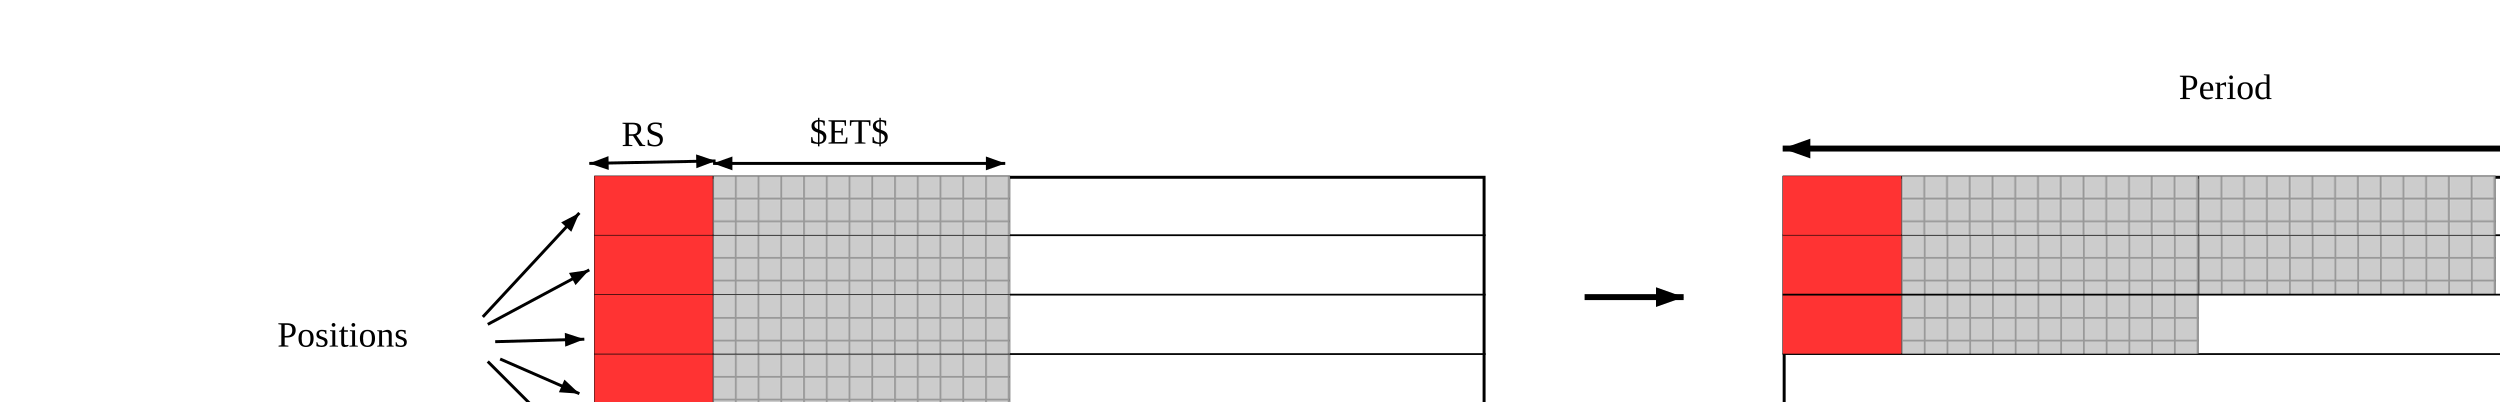
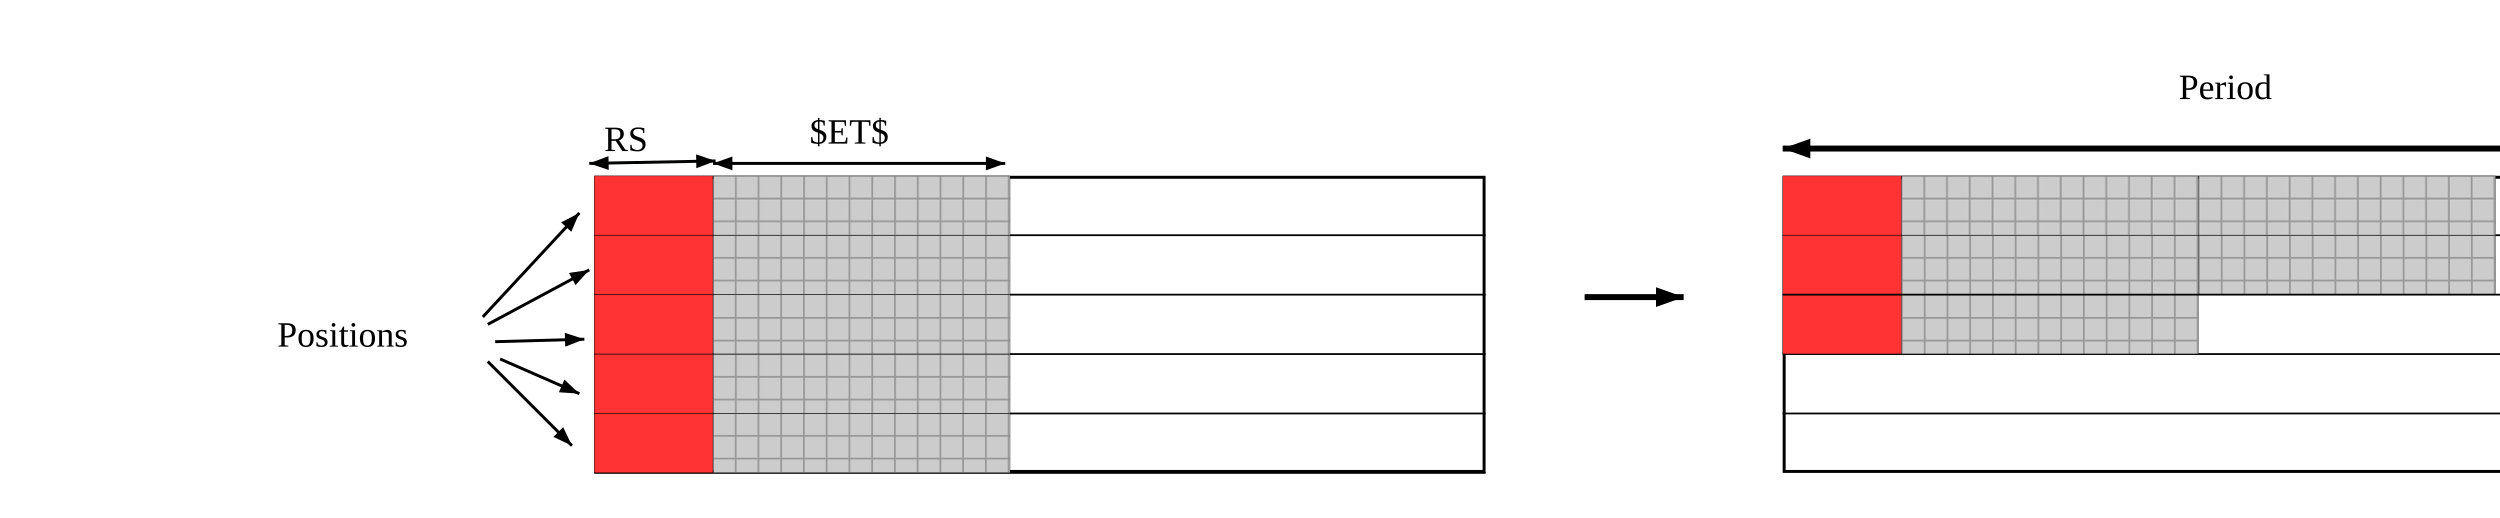
<svg xmlns="http://www.w3.org/2000/svg" xmlns:ns1="http://latexdraw.sourceforge.net/namespaces/latexdraw" version="1.1" baseProfile="full">
  <g>
-     <g ns1:type="rectangle" id="id1065622588">
+     <g ns1:type="rectangle" id="id1864062110">
      <rect x="200.5" y="59.667" width="299.0" height="99.0" ns1:borderPos="outer" stroke-width="1.0" stroke="black" fill="none" />
    </g>
-     <g ns1:type="joinedLines" id="id865069646">
+     <g ns1:type="joinedLines" id="id1643411989">
      <polyline points="200.0,79.167 500.0,79.167 " stroke-width="0.6" stroke="black" ns1:rotationAngle="0.0" />
    </g>
-     <g ns1:type="rectangle" id="id422619706">
-       <rect x="240.05" y="59.217" width="99.9" height="19.9" ns1:borderPos="outer" stroke-width="0.1" stroke="black" fill="url(#pattern422619706)" />
-     </g>
-     <g ns1:type="rectangle" id="id895703061">
+     <g ns1:type="rectangle" id="id321657918">
+       <rect x="240.05" y="59.217" width="99.9" height="19.9" ns1:borderPos="outer" stroke-width="0.1" stroke="black" fill="url(#pattern321657918)" />
+     </g>
+     <g ns1:type="rectangle" id="id1913421519">
      <rect x="200.05" y="59.217" width="39.9" height="19.9" ns1:borderPos="outer" stroke-width="0.1" stroke="black" fill="#ff3333" />
    </g>
-     <g ns1:type="text" id="id386278249" fill="black" ns1:position="bl">
-       <text x="209.167" y="49.167"> RS</text>
-     </g>
-     <g ns1:type="joinedLines" id="id948593260">
-       <polyline points="195.0,71.667 162.5,106.667 " stroke-width="1.0" stroke="black" ns1:rotationAngle="0.0" marker-start="url(#arrow0-948593260)" />
-     </g>
-     <g ns1:type="joinedLines" id="id1287379958">
-       <polyline points="198.333,90.833 164.167,109.167 " stroke-width="1.0" stroke="black" ns1:rotationAngle="0.0" marker-start="url(#arrow0-1287379958)" />
-     </g>
-     <g ns1:type="joinedLines" id="id24257101">
-       <polyline points="196.667,114.167 166.667,115 " stroke-width="1.0" stroke="black" ns1:rotationAngle="0.0" marker-start="url(#arrow0-24257101)" />
-     </g>
-     <g ns1:type="joinedLines" id="id1287079753">
-       <polyline points="195.0,132.5 168.333,120.833 " stroke-width="1.0" stroke="black" ns1:rotationAngle="0.0" marker-start="url(#arrow0-1287079753)" />
-     </g>
-     <g ns1:type="joinedLines" id="id856387448">
-       <polyline points="192.5,150 164.167,121.667 " stroke-width="1.0" stroke="black" ns1:rotationAngle="0.0" marker-start="url(#arrow0-856387448)" />
-     </g>
-     <g ns1:type="text" id="id1752677742" fill="black" ns1:position="bl">
+     <g ns1:type="text" id="id1944213723" fill="black" ns1:position="bl">
+       <text x="203.333" y="50.833"> RS</text>
+     </g>
+     <g ns1:type="joinedLines" id="id1644800622">
+       <polyline points="195.0,71.667 162.5,106.667 " stroke-width="1.0" stroke="black" ns1:rotationAngle="0.0" marker-start="url(#arrow0-1644800622)" />
+     </g>
+     <g ns1:type="joinedLines" id="id1616866660">
+       <polyline points="198.333,90.833 164.167,109.167 " stroke-width="1.0" stroke="black" ns1:rotationAngle="0.0" marker-start="url(#arrow0-1616866660)" />
+     </g>
+     <g ns1:type="joinedLines" id="id779044259">
+       <polyline points="196.667,114.167 166.667,115 " stroke-width="1.0" stroke="black" ns1:rotationAngle="0.0" marker-start="url(#arrow0-779044259)" />
+     </g>
+     <g ns1:type="joinedLines" id="id503718214">
+       <polyline points="195.0,132.5 168.333,120.833 " stroke-width="1.0" stroke="black" ns1:rotationAngle="0.0" marker-start="url(#arrow0-503718214)" />
+     </g>
+     <g ns1:type="joinedLines" id="id502559253">
+       <polyline points="192.5,150 164.167,121.667 " stroke-width="1.0" stroke="black" ns1:rotationAngle="0.0" marker-start="url(#arrow0-502559253)" />
+     </g>
+     <g ns1:type="text" id="id669615697" fill="black" ns1:position="bl">
      <text x="93.333" y="116.667">Positions</text>
    </g>
-     <g ns1:type="text" id="id1394824111" fill="black" ns1:position="bl">
+     <g ns1:type="text" id="id1873154786" fill="black" ns1:position="bl">
      <text x="915.833" y="113.333">Slot</text>
    </g>
-     <g ns1:type="joinedLines" id="id709580118">
-       <polyline points="913.333,160 913.333,60.833 " stroke-width="1.1" stroke="black" ns1:rotationAngle="0.0" marker-start="url(#arrow0-709580118)" marker-end="url(#arrow1-709580118)" />
-     </g>
-     <g ns1:type="text" id="id1302093365" fill="black" ns1:position="bl">
+     <g ns1:type="joinedLines" id="id782194371">
+       <polyline points="913.333,160 913.333,60.833 " stroke-width="1.1" stroke="black" ns1:rotationAngle="0.0" marker-start="url(#arrow0-782194371)" marker-end="url(#arrow1-782194371)" />
+     </g>
+     <g ns1:type="text" id="id445764066" fill="black" ns1:position="bl">
      <text x="272.5" y="48.333">$ET$</text>
    </g>
-     <g ns1:type="joinedLines" id="id1024279349">
-       <polyline points="240.0,55 338.333,55 " stroke-width="1.0" stroke="black" ns1:rotationAngle="0.0" marker-start="url(#arrow0-1024279349)" marker-end="url(#arrow1-1024279349)" />
-     </g>
-     <g ns1:type="joinedLines" id="id142948755">
-       <polyline points="198.333,55.0 240.833,54.167 " stroke-width="1.0" stroke="black" ns1:rotationAngle="0.0" marker-start="url(#arrow0-142948755)" marker-end="url(#arrow1-142948755)" />
-     </g>
-     <g ns1:type="joinedLines" id="id1879332966">
+     <g ns1:type="joinedLines" id="id1324135741">
+       <polyline points="240.0,55 338.333,55 " stroke-width="1.0" stroke="black" ns1:rotationAngle="0.0" marker-start="url(#arrow0-1324135741)" marker-end="url(#arrow1-1324135741)" />
+     </g>
+     <g ns1:type="joinedLines" id="id1297643911">
+       <polyline points="198.333,55.0 240.833,54.167 " stroke-width="1.0" stroke="black" ns1:rotationAngle="0.0" marker-start="url(#arrow0-1297643911)" marker-end="url(#arrow1-1297643911)" />
+     </g>
+     <g ns1:type="joinedLines" id="id1924967509">
      <polyline points="200.0,99.167 500.0,99.167 " stroke-width="0.6" stroke="black" ns1:rotationAngle="0.0" />
    </g>
-     <g ns1:type="rectangle" id="id1860730511">
-       <rect x="240.05" y="79.217" width="99.9" height="19.9" ns1:borderPos="outer" stroke-width="0.1" stroke="black" fill="url(#pattern1860730511)" />
-     </g>
-     <g ns1:type="rectangle" id="id649735210">
+     <g ns1:type="rectangle" id="id1226934821">
+       <rect x="240.05" y="79.217" width="99.9" height="19.9" ns1:borderPos="outer" stroke-width="0.1" stroke="black" fill="url(#pattern1226934821)" />
+     </g>
+     <g ns1:type="rectangle" id="id302916656">
      <rect x="200.05" y="79.217" width="39.9" height="19.9" ns1:borderPos="outer" stroke-width="0.1" stroke="black" fill="#ff3333" />
    </g>
-     <g ns1:type="joinedLines" id="id1085977343">
+     <g ns1:type="joinedLines" id="id1243976055">
      <polyline points="200.0,119.167 500.0,119.167 " stroke-width="0.6" stroke="black" ns1:rotationAngle="0.0" />
    </g>
-     <g ns1:type="rectangle" id="id1071436676">
-       <rect x="240.05" y="99.217" width="99.9" height="19.9" ns1:borderPos="outer" stroke-width="0.1" stroke="black" fill="url(#pattern1071436676)" />
-     </g>
-     <g ns1:type="rectangle" id="id452037369">
+     <g ns1:type="rectangle" id="id325196365">
+       <rect x="240.05" y="99.217" width="99.9" height="19.9" ns1:borderPos="outer" stroke-width="0.1" stroke="black" fill="url(#pattern325196365)" />
+     </g>
+     <g ns1:type="rectangle" id="id2015845986">
      <rect x="200.05" y="99.217" width="39.9" height="19.9" ns1:borderPos="outer" stroke-width="0.1" stroke="black" fill="#ff3333" />
    </g>
-     <g ns1:type="joinedLines" id="id146645813">
+     <g ns1:type="joinedLines" id="id2134913892">
      <polyline points="200.0,139.167 500.0,139.167 " stroke-width="0.6" stroke="black" ns1:rotationAngle="0.0" />
    </g>
-     <g ns1:type="rectangle" id="id1583458146">
-       <rect x="240.05" y="119.217" width="99.9" height="19.9" ns1:borderPos="outer" stroke-width="0.1" stroke="black" fill="url(#pattern1583458146)" />
-     </g>
-     <g ns1:type="rectangle" id="id1244060448">
+     <g ns1:type="rectangle" id="id1561251680">
+       <rect x="240.05" y="119.217" width="99.9" height="19.9" ns1:borderPos="outer" stroke-width="0.1" stroke="black" fill="url(#pattern1561251680)" />
+     </g>
+     <g ns1:type="rectangle" id="id1087195240">
      <rect x="200.05" y="119.217" width="39.9" height="19.9" ns1:borderPos="outer" stroke-width="0.1" stroke="black" fill="#ff3333" />
    </g>
-     <g ns1:type="joinedLines" id="id1542093756">
+     <g ns1:type="joinedLines" id="id912485096">
      <polyline points="200.0,159.167 500.0,159.167 " stroke-width="0.6" stroke="black" ns1:rotationAngle="0.0" />
    </g>
-     <g ns1:type="rectangle" id="id857035851">
-       <rect x="240.05" y="139.217" width="99.9" height="19.9" ns1:borderPos="outer" stroke-width="0.1" stroke="black" fill="url(#pattern857035851)" />
-     </g>
-     <g ns1:type="rectangle" id="id795254191">
+     <g ns1:type="rectangle" id="id1718297240">
+       <rect x="240.05" y="139.217" width="99.9" height="19.9" ns1:borderPos="outer" stroke-width="0.1" stroke="black" fill="url(#pattern1718297240)" />
+     </g>
+     <g ns1:type="rectangle" id="id950260627">
      <rect x="200.05" y="139.217" width="39.9" height="19.9" ns1:borderPos="outer" stroke-width="0.1" stroke="black" fill="#ff3333" />
    </g>
-     <g ns1:type="joinedLines" id="id1256721495">
-       <polyline points="533.333,100 566.667,100 " stroke-width="2.0" stroke="black" ns1:rotationAngle="0.0" marker-end="url(#arrow1-1256721495)" />
-     </g>
-     <g ns1:type="rectangle" id="id1063559312">
+     <g ns1:type="joinedLines" id="id922142991">
+       <polyline points="533.333,100 566.667,100 " stroke-width="2.0" stroke="black" ns1:rotationAngle="0.0" marker-end="url(#arrow1-922142991)" />
+     </g>
+     <g ns1:type="rectangle" id="id1399398334">
      <rect x="600.5" y="59.667" width="299.0" height="99.0" ns1:borderPos="outer" stroke-width="1.0" stroke="black" fill="none" />
    </g>
-     <g ns1:type="joinedLines" id="id1404027455">
+     <g ns1:type="joinedLines" id="id1760581370">
      <polyline points="600.0,79.167 900.0,79.167 " stroke-width="0.6" stroke="black" ns1:rotationAngle="0.0" />
    </g>
-     <g ns1:type="joinedLines" id="id1265720949">
+     <g ns1:type="joinedLines" id="id89638915">
      <polyline points="900.0,119.167 600.0,119.167 " stroke-width="0.6" stroke="black" ns1:rotationAngle="0.0" />
    </g>
-     <g ns1:type="joinedLines" id="id1079275872">
+     <g ns1:type="joinedLines" id="id1972132416">
      <polyline points="900.0,139.167 600.0,139.167 " stroke-width="0.6" stroke="black" ns1:rotationAngle="0.0" />
    </g>
-     <g ns1:type="rectangle" id="id145923207">
-       <rect x="640.05" y="59.217" width="99.9" height="19.9" ns1:borderPos="outer" stroke-width="0.1" stroke="black" fill="url(#pattern145923207)" />
-     </g>
-     <g ns1:type="rectangle" id="id962439425">
-       <rect x="740.05" y="59.217" width="99.9" height="19.9" ns1:borderPos="outer" stroke-width="0.1" stroke="black" fill="url(#pattern962439425)" />
-     </g>
-     <g ns1:type="rectangle" id="id1672022654">
+     <g ns1:type="rectangle" id="id354919042">
+       <rect x="640.05" y="59.217" width="99.9" height="19.9" ns1:borderPos="outer" stroke-width="0.1" stroke="black" fill="url(#pattern354919042)" />
+     </g>
+     <g ns1:type="rectangle" id="id286923750">
+       <rect x="740.05" y="59.217" width="99.9" height="19.9" ns1:borderPos="outer" stroke-width="0.1" stroke="black" fill="url(#pattern286923750)" />
+     </g>
+     <g ns1:type="rectangle" id="id1283160841">
      <rect x="600.05" y="59.217" width="39.9" height="19.9" ns1:borderPos="outer" stroke-width="0.1" stroke="black" fill="#ff3333" />
    </g>
-     <g ns1:type="rectangle" id="id1706646436">
-       <rect x="640.05" y="79.217" width="99.9" height="19.9" ns1:borderPos="outer" stroke-width="0.1" stroke="black" fill="url(#pattern1706646436)" />
-     </g>
-     <g ns1:type="rectangle" id="id777451129">
-       <rect x="740.05" y="79.217" width="99.9" height="19.9" ns1:borderPos="outer" stroke-width="0.1" stroke="black" fill="url(#pattern777451129)" />
-     </g>
-     <g ns1:type="rectangle" id="id2010806244">
+     <g ns1:type="rectangle" id="id323715995">
+       <rect x="640.05" y="79.217" width="99.9" height="19.9" ns1:borderPos="outer" stroke-width="0.1" stroke="black" fill="url(#pattern323715995)" />
+     </g>
+     <g ns1:type="rectangle" id="id1741263932">
+       <rect x="740.05" y="79.217" width="99.9" height="19.9" ns1:borderPos="outer" stroke-width="0.1" stroke="black" fill="url(#pattern1741263932)" />
+     </g>
+     <g ns1:type="rectangle" id="id26211655">
      <rect x="600.05" y="79.217" width="39.9" height="19.9" ns1:borderPos="outer" stroke-width="0.1" stroke="black" fill="#ff3333" />
    </g>
-     <g ns1:type="rectangle" id="id1412005921">
-       <rect x="640.05" y="99.217" width="99.9" height="19.9" ns1:borderPos="outer" stroke-width="0.1" stroke="black" fill="url(#pattern1412005921)" />
-     </g>
-     <g ns1:type="rectangle" id="id598936571">
+     <g ns1:type="rectangle" id="id846829010">
+       <rect x="640.05" y="99.217" width="99.9" height="19.9" ns1:borderPos="outer" stroke-width="0.1" stroke="black" fill="url(#pattern846829010)" />
+     </g>
+     <g ns1:type="rectangle" id="id1036398185">
      <rect x="600.05" y="99.217" width="39.9" height="19.9" ns1:borderPos="outer" stroke-width="0.1" stroke="black" fill="#ff3333" />
    </g>
-     <g ns1:type="joinedLines" id="id1554499288">
+     <g ns1:type="joinedLines" id="id248342597">
      <polyline points="900.0,99.167 600.0,99.167 " stroke-width="0.6" stroke="black" ns1:rotationAngle="0.0" />
    </g>
-     <g ns1:type="joinedLines" id="id1026461384">
-       <polyline points="600,50 900,50 " stroke-width="2.0" stroke="black" ns1:rotationAngle="0.0" marker-start="url(#arrow0-1026461384)" marker-end="url(#arrow1-1026461384)" />
-     </g>
-     <g ns1:type="text" id="id53009883" fill="black" ns1:position="bl">
+     <g ns1:type="joinedLines" id="id800098604">
+       <polyline points="600,50 900,50 " stroke-width="2.0" stroke="black" ns1:rotationAngle="0.0" marker-start="url(#arrow0-800098604)" marker-end="url(#arrow1-800098604)" />
+     </g>
+     <g ns1:type="text" id="id1985871524" fill="black" ns1:position="bl">
      <text x="733.333" y="33.333">Period</text>
+     </g>
+     <g ns1:type="rectangle" id="id906196799">
+       <rect x="200.05" y="179.217" width="19.9" height="19.9" ns1:borderPos="outer" stroke-width="0.1" stroke="black" fill="#ff3333" />
+     </g>
+     <g ns1:type="rectangle" id="id1343699105">
+       <rect x="360.05" y="179.217" width="19.9" height="19.9" ns1:borderPos="outer" stroke-width="0.1" stroke="black" fill="url(#pattern1343699105)" />
+     </g>
+     <g ns1:type="text" id="id1229500391" fill="black" ns1:position="bl">
+       <text x="227.5" y="195.833">Reservation</text>
+     </g>
+     <g ns1:type="text" id="id1152340334" fill="black" ns1:position="bl">
+       <text x="385" y="195.833">C-RAN Traffic</text>
    </g>
  </g>
  <defs>
-     <pattern ns1:type="crosshatch*" ns1:rotationAngle="0.0" ns1:size="7.055555555555555" patternUnits="userSpaceOnUse" id="pattern422619706" x="0" y="0" width="340" height="79">
+     <pattern ns1:type="crosshatch*" ns1:rotationAngle="0.0" ns1:size="7.055555555555555" patternUnits="userSpaceOnUse" id="pattern321657918" x="0" y="0" width="340" height="79">
      <rect width="340" height="79" fill="#cccccc" stroke="none" />
      <g stroke="#999999" stroke-width="0.6" stroke-dasharray="none">
        <path d="M 240.0 59.167 L 240.0 79.167 M 247.656 59.167 L 247.656 79.167 M 255.311 59.167 L 255.311 79.167 M 262.967 59.167 L 262.967 79.167 M 270.622 59.167 L 270.622 79.167 M 278.278 59.167 L 278.278 79.167 M 285.933 59.167 L 285.933 79.167 M 293.589 59.167 L 293.589 79.167 M 301.244 59.167 L 301.244 79.167 M 308.9 59.167 L 308.9 79.167 M 316.556 59.167 L 316.556 79.167 M 324.211 59.167 L 324.211 79.167 M 331.867 59.167 L 331.867 79.167 M 339.522 59.167 L 339.522 79.167 M 240.0 59.167 L 340.0 59.167 M 240.0 66.822 L 340.0 66.822 M 240.0 74.478 L 340.0 74.478 " />
      </g>
    </pattern>
-     <marker overflow="visible" orient="auto" id="arrow0-948593260">
-       <path d="M 0.0 0.0 L 6.504 2.323 L 6.504 0.0 L 6.504 -2.323 z " ns1:arrSizeNum="2.0" fill="black" />
-     </marker>
-     <marker overflow="visible" orient="auto" id="arrow0-1287379958">
-       <path d="M 0.0 0.0 L 6.504 2.323 L 6.504 0.0 L 6.504 -2.323 z " ns1:arrSizeNum="2.0" fill="black" />
-     </marker>
-     <marker overflow="visible" orient="auto" id="arrow0-24257101">
-       <path d="M 0.0 0.0 L 6.504 2.323 L 6.504 0.0 L 6.504 -2.323 z " ns1:arrSizeNum="2.0" fill="black" />
-     </marker>
-     <marker overflow="visible" orient="auto" id="arrow0-1287079753">
-       <path d="M 0.0 0.0 L 6.504 2.323 L 6.504 0.0 L 6.504 -2.323 z " ns1:arrSizeNum="2.0" fill="black" />
-     </marker>
-     <marker overflow="visible" orient="auto" id="arrow0-856387448">
-       <path d="M 0.0 0.0 L 6.504 2.323 L 6.504 0.0 L 6.504 -2.323 z " ns1:arrSizeNum="2.0" fill="black" />
-     </marker>
-     <marker overflow="visible" orient="auto" id="arrow0-709580118">
+     <marker overflow="visible" orient="auto" id="arrow0-1644800622">
+       <path d="M 0.0 0.0 L 6.504 2.323 L 6.504 0.0 L 6.504 -2.323 z " ns1:arrSizeNum="2.0" fill="black" />
+     </marker>
+     <marker overflow="visible" orient="auto" id="arrow0-1616866660">
+       <path d="M 0.0 0.0 L 6.504 2.323 L 6.504 0.0 L 6.504 -2.323 z " ns1:arrSizeNum="2.0" fill="black" />
+     </marker>
+     <marker overflow="visible" orient="auto" id="arrow0-779044259">
+       <path d="M 0.0 0.0 L 6.504 2.323 L 6.504 0.0 L 6.504 -2.323 z " ns1:arrSizeNum="2.0" fill="black" />
+     </marker>
+     <marker overflow="visible" orient="auto" id="arrow0-503718214">
+       <path d="M 0.0 0.0 L 6.504 2.323 L 6.504 0.0 L 6.504 -2.323 z " ns1:arrSizeNum="2.0" fill="black" />
+     </marker>
+     <marker overflow="visible" orient="auto" id="arrow0-502559253">
+       <path d="M 0.0 0.0 L 6.504 2.323 L 6.504 0.0 L 6.504 -2.323 z " ns1:arrSizeNum="2.0" fill="black" />
+     </marker>
+     <marker overflow="visible" orient="auto" id="arrow0-782194371">
      <path d="M 0.0 0.0 L 8.967 3.203 L 8.967 0.0 L 8.967 -3.203 z " ns1:arrSizeNum="4.0" fill="black" />
    </marker>
-     <marker overflow="visible" orient="auto" id="arrow1-709580118">
+     <marker overflow="visible" orient="auto" id="arrow1-782194371">
      <path d="M 0.0 0.0 L -8.967 3.203 L -8.967 0.0 L -8.967 -3.203 z " ns1:arrSizeNum="4.0" fill="black" />
    </marker>
-     <marker overflow="visible" orient="auto" id="arrow0-1024279349">
-       <path d="M 0.0 0.0 L 6.504 2.323 L 6.504 0.0 L 6.504 -2.323 z " ns1:arrSizeNum="2.0" fill="black" />
-     </marker>
-     <marker overflow="visible" orient="auto" id="arrow1-1024279349">
+     <marker overflow="visible" orient="auto" id="arrow0-1324135741">
+       <path d="M 0.0 0.0 L 6.504 2.323 L 6.504 0.0 L 6.504 -2.323 z " ns1:arrSizeNum="2.0" fill="black" />
+     </marker>
+     <marker overflow="visible" orient="auto" id="arrow1-1324135741">
      <path d="M 0.0 0.0 L -6.504 2.323 L -6.504 0.0 L -6.504 -2.323 z " ns1:arrSizeNum="2.0" fill="black" />
    </marker>
-     <marker overflow="visible" orient="auto" id="arrow0-142948755">
-       <path d="M 0.0 0.0 L 6.504 2.323 L 6.504 0.0 L 6.504 -2.323 z " ns1:arrSizeNum="2.0" fill="black" />
-     </marker>
-     <marker overflow="visible" orient="auto" id="arrow1-142948755">
+     <marker overflow="visible" orient="auto" id="arrow0-1297643911">
+       <path d="M 0.0 0.0 L 6.504 2.323 L 6.504 0.0 L 6.504 -2.323 z " ns1:arrSizeNum="2.0" fill="black" />
+     </marker>
+     <marker overflow="visible" orient="auto" id="arrow1-1297643911">
      <path d="M 0.0 0.0 L -6.504 2.323 L -6.504 0.0 L -6.504 -2.323 z " ns1:arrSizeNum="2.0" fill="black" />
    </marker>
-     <pattern ns1:type="crosshatch*" ns1:rotationAngle="0.0" ns1:size="7.055555555555555" patternUnits="userSpaceOnUse" id="pattern1860730511" x="0" y="0" width="340" height="99">
+     <pattern ns1:type="crosshatch*" ns1:rotationAngle="0.0" ns1:size="7.055555555555555" patternUnits="userSpaceOnUse" id="pattern1226934821" x="0" y="0" width="340" height="99">
      <rect width="340" height="99" fill="#cccccc" stroke="none" />
      <g stroke="#999999" stroke-width="0.6" stroke-dasharray="none">
        <path d="M 240.0 79.167 L 240.0 99.167 M 247.656 79.167 L 247.656 99.167 M 255.311 79.167 L 255.311 99.167 M 262.967 79.167 L 262.967 99.167 M 270.622 79.167 L 270.622 99.167 M 278.278 79.167 L 278.278 99.167 M 285.933 79.167 L 285.933 99.167 M 293.589 79.167 L 293.589 99.167 M 301.244 79.167 L 301.244 99.167 M 308.9 79.167 L 308.9 99.167 M 316.556 79.167 L 316.556 99.167 M 324.211 79.167 L 324.211 99.167 M 331.867 79.167 L 331.867 99.167 M 339.522 79.167 L 339.522 99.167 M 240.0 79.167 L 340.0 79.167 M 240.0 86.822 L 340.0 86.822 M 240.0 94.478 L 340.0 94.478 " />
      </g>
    </pattern>
-     <pattern ns1:type="crosshatch*" ns1:rotationAngle="0.0" ns1:size="7.055555555555555" patternUnits="userSpaceOnUse" id="pattern1071436676" x="0" y="0" width="340" height="119">
+     <pattern ns1:type="crosshatch*" ns1:rotationAngle="0.0" ns1:size="7.055555555555555" patternUnits="userSpaceOnUse" id="pattern325196365" x="0" y="0" width="340" height="119">
      <rect width="340" height="119" fill="#cccccc" stroke="none" />
      <g stroke="#999999" stroke-width="0.6" stroke-dasharray="none">
        <path d="M 240.0 99.167 L 240.0 119.167 M 247.656 99.167 L 247.656 119.167 M 255.311 99.167 L 255.311 119.167 M 262.967 99.167 L 262.967 119.167 M 270.622 99.167 L 270.622 119.167 M 278.278 99.167 L 278.278 119.167 M 285.933 99.167 L 285.933 119.167 M 293.589 99.167 L 293.589 119.167 M 301.244 99.167 L 301.244 119.167 M 308.9 99.167 L 308.9 119.167 M 316.556 99.167 L 316.556 119.167 M 324.211 99.167 L 324.211 119.167 M 331.867 99.167 L 331.867 119.167 M 339.522 99.167 L 339.522 119.167 M 240.0 99.167 L 340.0 99.167 M 240.0 106.822 L 340.0 106.822 M 240.0 114.478 L 340.0 114.478 " />
      </g>
    </pattern>
-     <pattern ns1:type="crosshatch*" ns1:rotationAngle="0.0" ns1:size="7.055555555555555" patternUnits="userSpaceOnUse" id="pattern1583458146" x="0" y="0" width="340" height="139">
+     <pattern ns1:type="crosshatch*" ns1:rotationAngle="0.0" ns1:size="7.055555555555555" patternUnits="userSpaceOnUse" id="pattern1561251680" x="0" y="0" width="340" height="139">
      <rect width="340" height="139" fill="#cccccc" stroke="none" />
      <g stroke="#999999" stroke-width="0.6" stroke-dasharray="none">
        <path d="M 240.0 119.167 L 240.0 139.167 M 247.656 119.167 L 247.656 139.167 M 255.311 119.167 L 255.311 139.167 M 262.967 119.167 L 262.967 139.167 M 270.622 119.167 L 270.622 139.167 M 278.278 119.167 L 278.278 139.167 M 285.933 119.167 L 285.933 139.167 M 293.589 119.167 L 293.589 139.167 M 301.244 119.167 L 301.244 139.167 M 308.9 119.167 L 308.9 139.167 M 316.556 119.167 L 316.556 139.167 M 324.211 119.167 L 324.211 139.167 M 331.867 119.167 L 331.867 139.167 M 339.522 119.167 L 339.522 139.167 M 240.0 119.167 L 340.0 119.167 M 240.0 126.822 L 340.0 126.822 M 240.0 134.478 L 340.0 134.478 " />
      </g>
    </pattern>
-     <pattern ns1:type="crosshatch*" ns1:rotationAngle="0.0" ns1:size="7.055555555555555" patternUnits="userSpaceOnUse" id="pattern857035851" x="0" y="0" width="340" height="159">
+     <pattern ns1:type="crosshatch*" ns1:rotationAngle="0.0" ns1:size="7.055555555555555" patternUnits="userSpaceOnUse" id="pattern1718297240" x="0" y="0" width="340" height="159">
      <rect width="340" height="159" fill="#cccccc" stroke="none" />
      <g stroke="#999999" stroke-width="0.6" stroke-dasharray="none">
        <path d="M 240.0 139.167 L 240.0 159.167 M 247.656 139.167 L 247.656 159.167 M 255.311 139.167 L 255.311 159.167 M 262.967 139.167 L 262.967 159.167 M 270.622 139.167 L 270.622 159.167 M 278.278 139.167 L 278.278 159.167 M 285.933 139.167 L 285.933 159.167 M 293.589 139.167 L 293.589 159.167 M 301.244 139.167 L 301.244 159.167 M 308.9 139.167 L 308.9 159.167 M 316.556 139.167 L 316.556 159.167 M 324.211 139.167 L 324.211 159.167 M 331.867 139.167 L 331.867 159.167 M 339.522 139.167 L 339.522 159.167 M 240.0 139.167 L 340.0 139.167 M 240.0 146.822 L 340.0 146.822 M 240.0 154.478 L 340.0 154.478 " />
      </g>
    </pattern>
-     <marker overflow="visible" orient="auto" id="arrow1-1256721495">
+     <marker overflow="visible" orient="auto" id="arrow1-922142991">
      <path d="M 0.0 0.0 L -4.652 1.661 L -4.652 0.0 L -4.652 -1.661 z " ns1:arrSizeNum="2.0" fill="black" />
    </marker>
-     <pattern ns1:type="crosshatch*" ns1:rotationAngle="0.0" ns1:size="7.055555555555555" patternUnits="userSpaceOnUse" id="pattern145923207" x="0" y="0" width="740" height="79">
+     <pattern ns1:type="crosshatch*" ns1:rotationAngle="0.0" ns1:size="7.055555555555555" patternUnits="userSpaceOnUse" id="pattern354919042" x="0" y="0" width="740" height="79">
      <rect width="740" height="79" fill="#cccccc" stroke="none" />
      <g stroke="#999999" stroke-width="0.6" stroke-dasharray="none">
        <path d="M 640.0 59.167 L 640.0 79.167 M 647.656 59.167 L 647.656 79.167 M 655.311 59.167 L 655.311 79.167 M 662.967 59.167 L 662.967 79.167 M 670.622 59.167 L 670.622 79.167 M 678.278 59.167 L 678.278 79.167 M 685.933 59.167 L 685.933 79.167 M 693.589 59.167 L 693.589 79.167 M 701.244 59.167 L 701.244 79.167 M 708.9 59.167 L 708.9 79.167 M 716.556 59.167 L 716.556 79.167 M 724.211 59.167 L 724.211 79.167 M 731.867 59.167 L 731.867 79.167 M 739.522 59.167 L 739.522 79.167 M 640.0 59.167 L 740.0 59.167 M 640.0 66.822 L 740.0 66.822 M 640.0 74.478 L 740.0 74.478 " />
      </g>
    </pattern>
-     <pattern ns1:type="crosshatch*" ns1:rotationAngle="0.0" ns1:size="7.055555555555555" patternUnits="userSpaceOnUse" id="pattern962439425" x="0" y="0" width="840" height="79">
+     <pattern ns1:type="crosshatch*" ns1:rotationAngle="0.0" ns1:size="7.055555555555555" patternUnits="userSpaceOnUse" id="pattern286923750" x="0" y="0" width="840" height="79">
      <rect width="840" height="79" fill="#cccccc" stroke="none" />
      <g stroke="#999999" stroke-width="0.6" stroke-dasharray="none">
        <path d="M 740.0 59.167 L 740.0 79.167 M 747.656 59.167 L 747.656 79.167 M 755.311 59.167 L 755.311 79.167 M 762.967 59.167 L 762.967 79.167 M 770.622 59.167 L 770.622 79.167 M 778.278 59.167 L 778.278 79.167 M 785.933 59.167 L 785.933 79.167 M 793.589 59.167 L 793.589 79.167 M 801.244 59.167 L 801.244 79.167 M 808.9 59.167 L 808.9 79.167 M 816.556 59.167 L 816.556 79.167 M 824.211 59.167 L 824.211 79.167 M 831.867 59.167 L 831.867 79.167 M 839.522 59.167 L 839.522 79.167 M 740.0 59.167 L 840.0 59.167 M 740.0 66.822 L 840.0 66.822 M 740.0 74.478 L 840.0 74.478 " />
      </g>
    </pattern>
-     <pattern ns1:type="crosshatch*" ns1:rotationAngle="0.0" ns1:size="7.055555555555555" patternUnits="userSpaceOnUse" id="pattern1706646436" x="0" y="0" width="740" height="99">
+     <pattern ns1:type="crosshatch*" ns1:rotationAngle="0.0" ns1:size="7.055555555555555" patternUnits="userSpaceOnUse" id="pattern323715995" x="0" y="0" width="740" height="99">
      <rect width="740" height="99" fill="#cccccc" stroke="none" />
      <g stroke="#999999" stroke-width="0.6" stroke-dasharray="none">
        <path d="M 640.0 79.167 L 640.0 99.167 M 647.656 79.167 L 647.656 99.167 M 655.311 79.167 L 655.311 99.167 M 662.967 79.167 L 662.967 99.167 M 670.622 79.167 L 670.622 99.167 M 678.278 79.167 L 678.278 99.167 M 685.933 79.167 L 685.933 99.167 M 693.589 79.167 L 693.589 99.167 M 701.244 79.167 L 701.244 99.167 M 708.9 79.167 L 708.9 99.167 M 716.556 79.167 L 716.556 99.167 M 724.211 79.167 L 724.211 99.167 M 731.867 79.167 L 731.867 99.167 M 739.522 79.167 L 739.522 99.167 M 640.0 79.167 L 740.0 79.167 M 640.0 86.822 L 740.0 86.822 M 640.0 94.478 L 740.0 94.478 " />
      </g>
    </pattern>
-     <pattern ns1:type="crosshatch*" ns1:rotationAngle="0.0" ns1:size="7.055555555555555" patternUnits="userSpaceOnUse" id="pattern777451129" x="0" y="0" width="840" height="99">
+     <pattern ns1:type="crosshatch*" ns1:rotationAngle="0.0" ns1:size="7.055555555555555" patternUnits="userSpaceOnUse" id="pattern1741263932" x="0" y="0" width="840" height="99">
      <rect width="840" height="99" fill="#cccccc" stroke="none" />
      <g stroke="#999999" stroke-width="0.6" stroke-dasharray="none">
        <path d="M 740.0 79.167 L 740.0 99.167 M 747.656 79.167 L 747.656 99.167 M 755.311 79.167 L 755.311 99.167 M 762.967 79.167 L 762.967 99.167 M 770.622 79.167 L 770.622 99.167 M 778.278 79.167 L 778.278 99.167 M 785.933 79.167 L 785.933 99.167 M 793.589 79.167 L 793.589 99.167 M 801.244 79.167 L 801.244 99.167 M 808.9 79.167 L 808.9 99.167 M 816.556 79.167 L 816.556 99.167 M 824.211 79.167 L 824.211 99.167 M 831.867 79.167 L 831.867 99.167 M 839.522 79.167 L 839.522 99.167 M 740.0 79.167 L 840.0 79.167 M 740.0 86.822 L 840.0 86.822 M 740.0 94.478 L 840.0 94.478 " />
      </g>
    </pattern>
-     <pattern ns1:type="crosshatch*" ns1:rotationAngle="0.0" ns1:size="7.055555555555555" patternUnits="userSpaceOnUse" id="pattern1412005921" x="0" y="0" width="740" height="119">
+     <pattern ns1:type="crosshatch*" ns1:rotationAngle="0.0" ns1:size="7.055555555555555" patternUnits="userSpaceOnUse" id="pattern846829010" x="0" y="0" width="740" height="119">
      <rect width="740" height="119" fill="#cccccc" stroke="none" />
      <g stroke="#999999" stroke-width="0.6" stroke-dasharray="none">
        <path d="M 640.0 99.167 L 640.0 119.167 M 647.656 99.167 L 647.656 119.167 M 655.311 99.167 L 655.311 119.167 M 662.967 99.167 L 662.967 119.167 M 670.622 99.167 L 670.622 119.167 M 678.278 99.167 L 678.278 119.167 M 685.933 99.167 L 685.933 119.167 M 693.589 99.167 L 693.589 119.167 M 701.244 99.167 L 701.244 119.167 M 708.9 99.167 L 708.9 119.167 M 716.556 99.167 L 716.556 119.167 M 724.211 99.167 L 724.211 119.167 M 731.867 99.167 L 731.867 119.167 M 739.522 99.167 L 739.522 119.167 M 640.0 99.167 L 740.0 99.167 M 640.0 106.822 L 740.0 106.822 M 640.0 114.478 L 740.0 114.478 " />
      </g>
    </pattern>
-     <marker overflow="visible" orient="auto" id="arrow0-1026461384">
+     <marker overflow="visible" orient="auto" id="arrow0-800098604">
      <path d="M 0.0 0.0 L 4.652 1.661 L 4.652 0.0 L 4.652 -1.661 z " ns1:arrSizeNum="2.0" fill="black" />
    </marker>
-     <marker overflow="visible" orient="auto" id="arrow1-1026461384">
+     <marker overflow="visible" orient="auto" id="arrow1-800098604">
      <path d="M 0.0 0.0 L -4.652 1.661 L -4.652 0.0 L -4.652 -1.661 z " ns1:arrSizeNum="2.0" fill="black" />
    </marker>
+     <pattern ns1:type="crosshatch*" ns1:rotationAngle="0.0" ns1:size="7.055555555555555" patternUnits="userSpaceOnUse" id="pattern1343699105" x="0" y="0" width="380" height="199">
+       <rect width="380" height="199" fill="#cccccc" stroke="none" />
+       <g stroke="#999999" stroke-width="0.6" stroke-dasharray="none">
+         <path d="M 360.0 179.167 L 360.0 199.167 M 367.656 179.167 L 367.656 199.167 M 375.311 179.167 L 375.311 199.167 M 360.0 179.167 L 380.0 179.167 M 360.0 186.822 L 380.0 186.822 M 360.0 194.478 L 380.0 194.478 " />
+       </g>
+     </pattern>
  </defs>
</svg>
